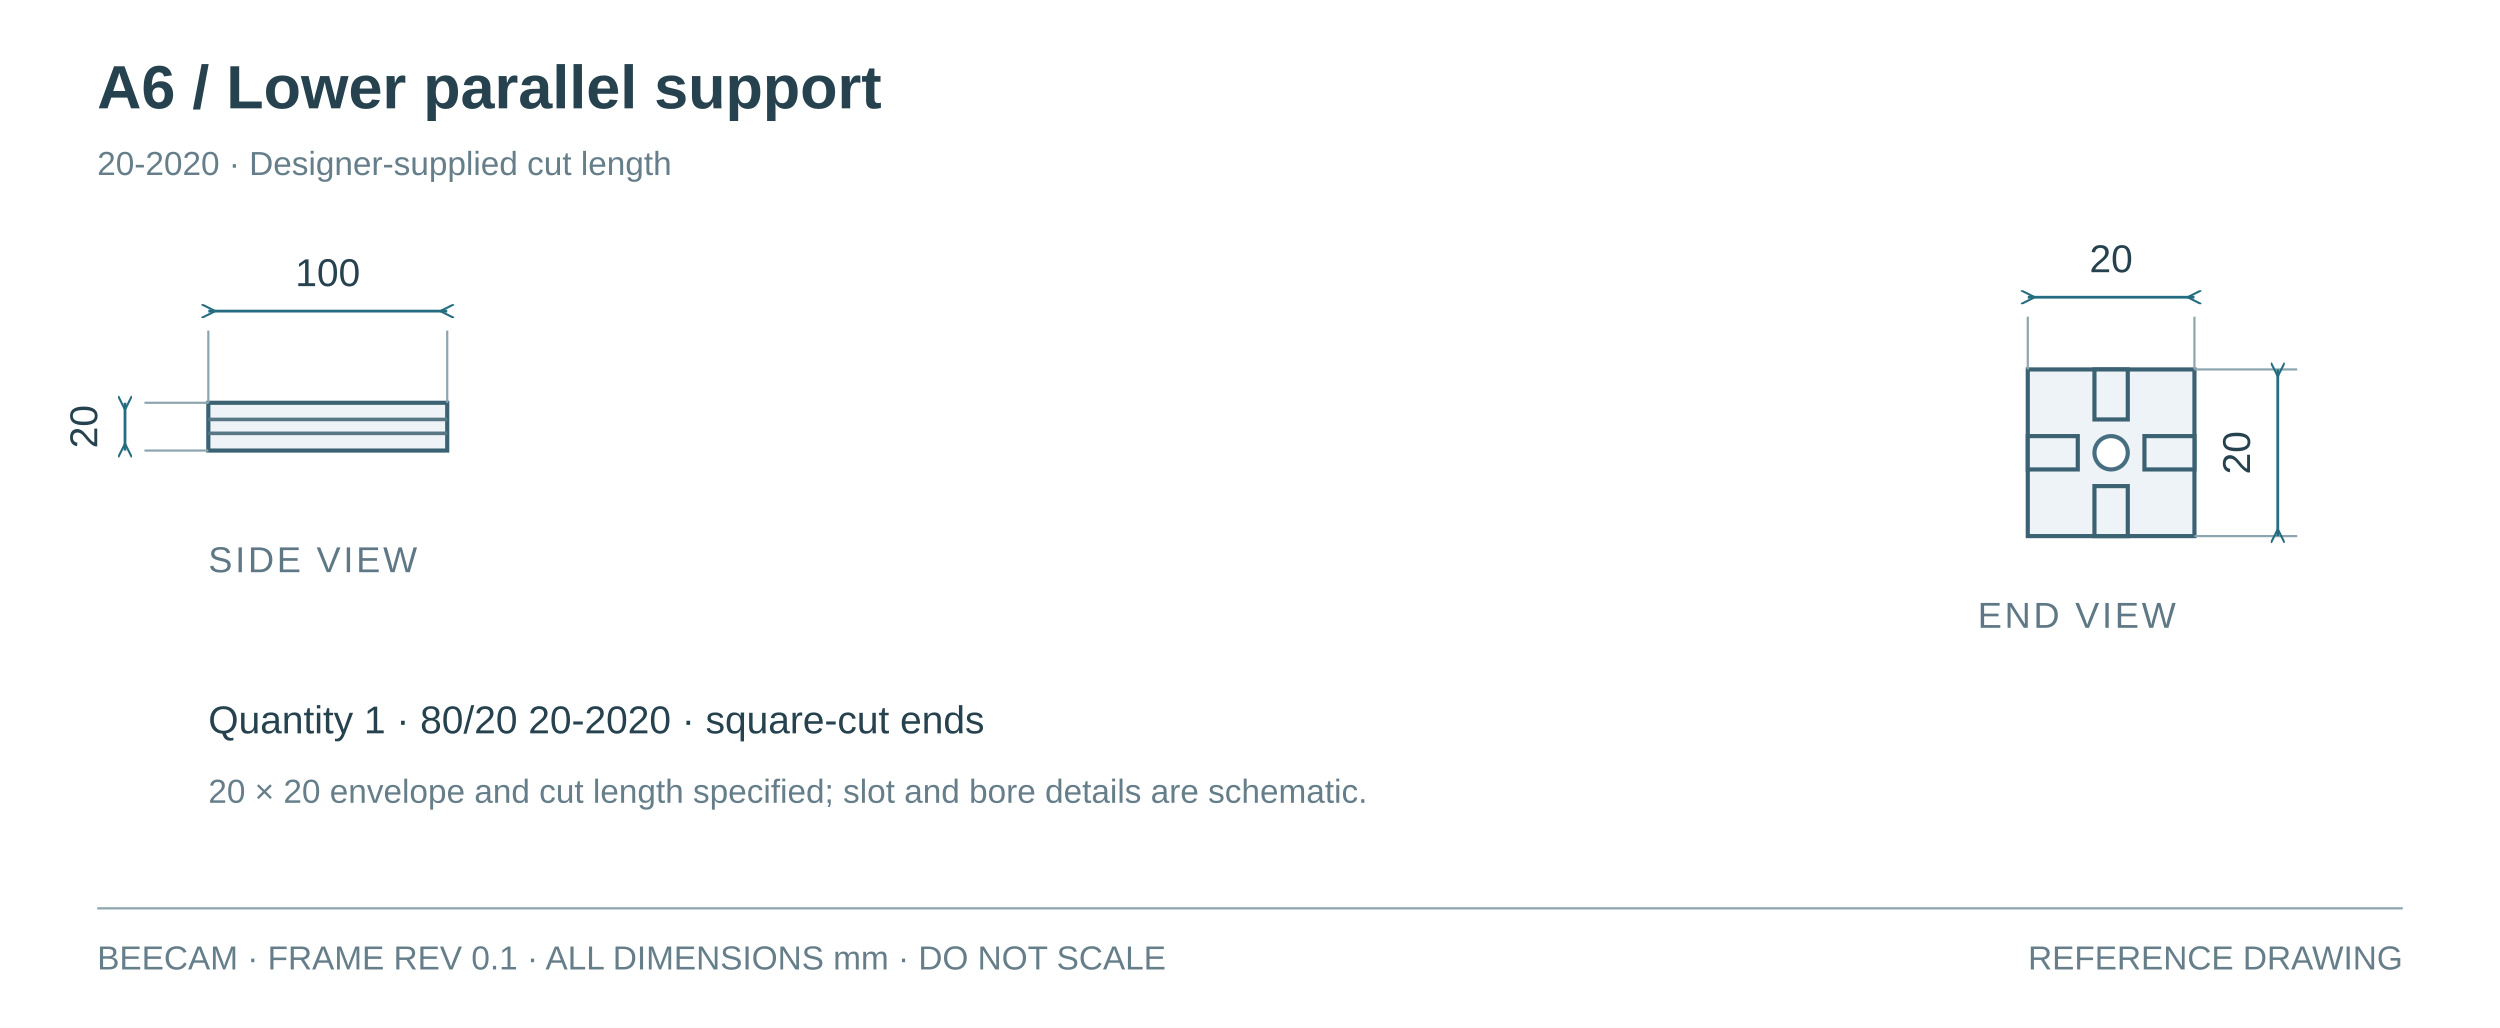
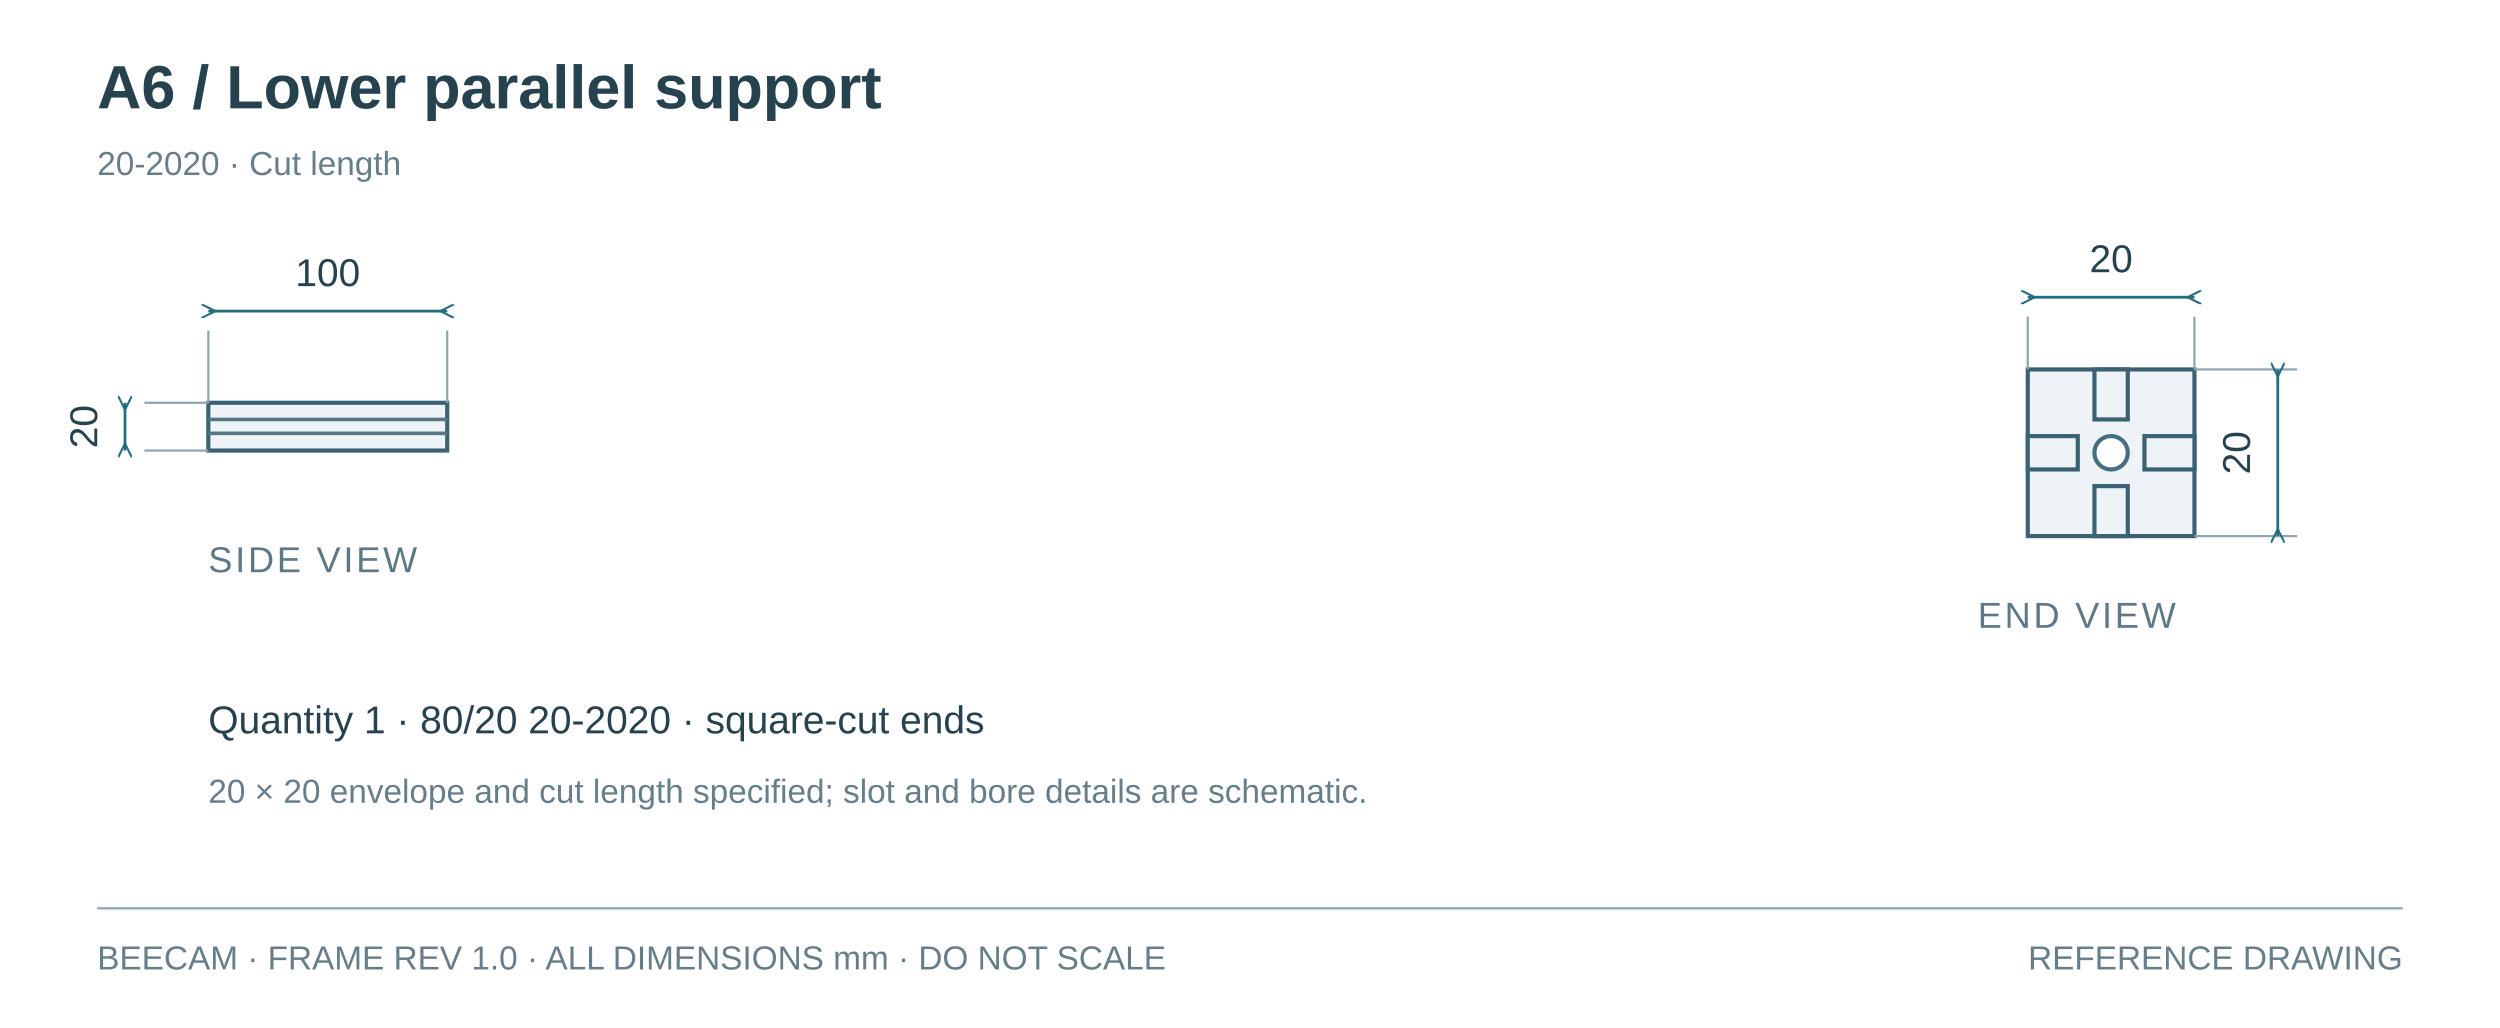
<svg xmlns="http://www.w3.org/2000/svg" width="900" height="370" viewBox="0 0 900 370" role="img" aria-label="A6 / Lower parallel support">
  <defs>
    <marker id="arrow" viewBox="0 0 10 10" refX="5" refY="5" markerWidth="5" markerHeight="5" orient="auto-start-reverse">
      <path d="M 10 0 L 0 5 L 10 10" fill="none" stroke="#246c80" stroke-width="1.5" />
    </marker>
  </defs>
-   <style>text{font-family:Arial,sans-serif;fill:#27424f}.title{font-size:22px;font-weight:600}.small{font-size:12px;fill:#667e89}.text{font-size:14px}.caption{font-size:13px;letter-spacing:1px;fill:#5f7885}.line{stroke:#587785;stroke-width:1.3;fill:none}.part{stroke:#3b6273;stroke-width:1.5;fill:#edf3f6}.ext{stroke:#8da5af;stroke-width:.8}.dim{stroke:#246c80;stroke-width:1;marker-start:url(#arrow);marker-end:url(#arrow)}.pending{stroke:#8c7029;stroke-dasharray:6 4;stroke-width:1.5;fill:#fff7df}.hole{stroke:#466e80;stroke-width:1.5;fill:white}</style>
+   <style>text{font-family:Arial,sans-serif;fill:#27424f}.title{font-size:22px;font-weight:600}.small{font-size:12px;fill:#667e89}.text{font-size:14px}.caption{font-size:13px;letter-spacing:1px;fill:#5f7885}.line{stroke:#587785;stroke-width:1.3;fill:none}.part{stroke:#3b6273;stroke-width:1.5;fill:#edf3f6}.ext{stroke:#8da5af;stroke-width:.8}.dim{stroke:#246c80;stroke-width:1;marker-start:url(#arrow);marker-end:url(#arrow)}.adjustable{stroke:#8c7029;stroke-dasharray:6 4;stroke-width:1.5;fill:#fff7df}.hole{stroke:#466e80;stroke-width:1.5;fill:white}</style>
  <rect width="100%" height="100%" fill="white" />
  <text class="title" x="35" y="39" text-anchor="start">A6 / Lower parallel support</text>
-   <text class="small" x="35" y="63" text-anchor="start">20-2020 · Designer-supplied cut length</text>
+   <text class="small" x="35" y="63" text-anchor="start">20-2020 · Cut length</text>
  <rect class="part" x="75" y="145" width="86" height="17.2" />
  <line class="line" x1="75" y1="151" x2="161" y2="151" />
  <line class="line" x1="75" y1="156" x2="161" y2="156" />
  <line class="ext" x1="75" y1="145" x2="75" y2="119" />
  <line class="ext" x1="161" y1="145" x2="161" y2="119" />
  <line class="dim" x1="75" y1="112" x2="161" y2="112" />
  <text class="text" x="118" y="103" text-anchor="middle">100</text>
  <line class="ext" x1="75" y1="145" x2="52" y2="145" />
  <line class="ext" x1="75" y1="162.2" x2="52" y2="162.2" />
  <line class="dim" x1="45" y1="145" x2="45" y2="162.2" />
  <text class="text" transform="translate(35,153.6) rotate(-90)" text-anchor="middle">20</text>
  <text class="caption" x="75" y="206" text-anchor="start">SIDE VIEW</text>
  <rect class="part" x="730" y="133" width="60" height="60" />
  <rect class="part" x="754" y="133" width="12" height="18" />
  <rect class="part" x="754" y="175" width="12" height="18" />
  <rect class="part" x="730" y="157" width="18" height="12" />
  <rect class="part" x="772" y="157" width="18" height="12" />
  <circle class="hole" cx="760" cy="163" r="6" />
  <line class="ext" x1="730" y1="133" x2="730" y2="114" />
  <line class="ext" x1="790" y1="133" x2="790" y2="114" />
  <line class="dim" x1="730" y1="107" x2="790" y2="107" />
  <text class="text" x="760" y="98" text-anchor="middle">20</text>
  <line class="ext" x1="790" y1="133" x2="827" y2="133" />
  <line class="ext" x1="790" y1="193" x2="827" y2="193" />
  <line class="dim" x1="820" y1="133" x2="820" y2="193" />
  <text class="text" transform="translate(810,163) rotate(-90)" text-anchor="middle">20</text>
  <text class="caption" x="712" y="226" text-anchor="start">END VIEW</text>
  <text class="text" x="75" y="264" text-anchor="start">Quantity 1 · 80/20 20-2020 · square-cut ends</text>
  <text class="small" x="75" y="289" text-anchor="start">20 × 20 envelope and cut length specified; slot and bore details are schematic.</text>
  <line class="ext" x1="35" y1="327" x2="865" y2="327" />
-   <text class="small" x="35" y="349" text-anchor="start">BEECAM · FRAME REV 0.1 · ALL DIMENSIONS mm · DO NOT SCALE</text>
+   <text class="small" x="35" y="349" text-anchor="start">BEECAM · FRAME REV 1.0 · ALL DIMENSIONS mm · DO NOT SCALE</text>
  <text class="small" x="865" y="349" text-anchor="end">REFERENCE DRAWING</text>
</svg>
